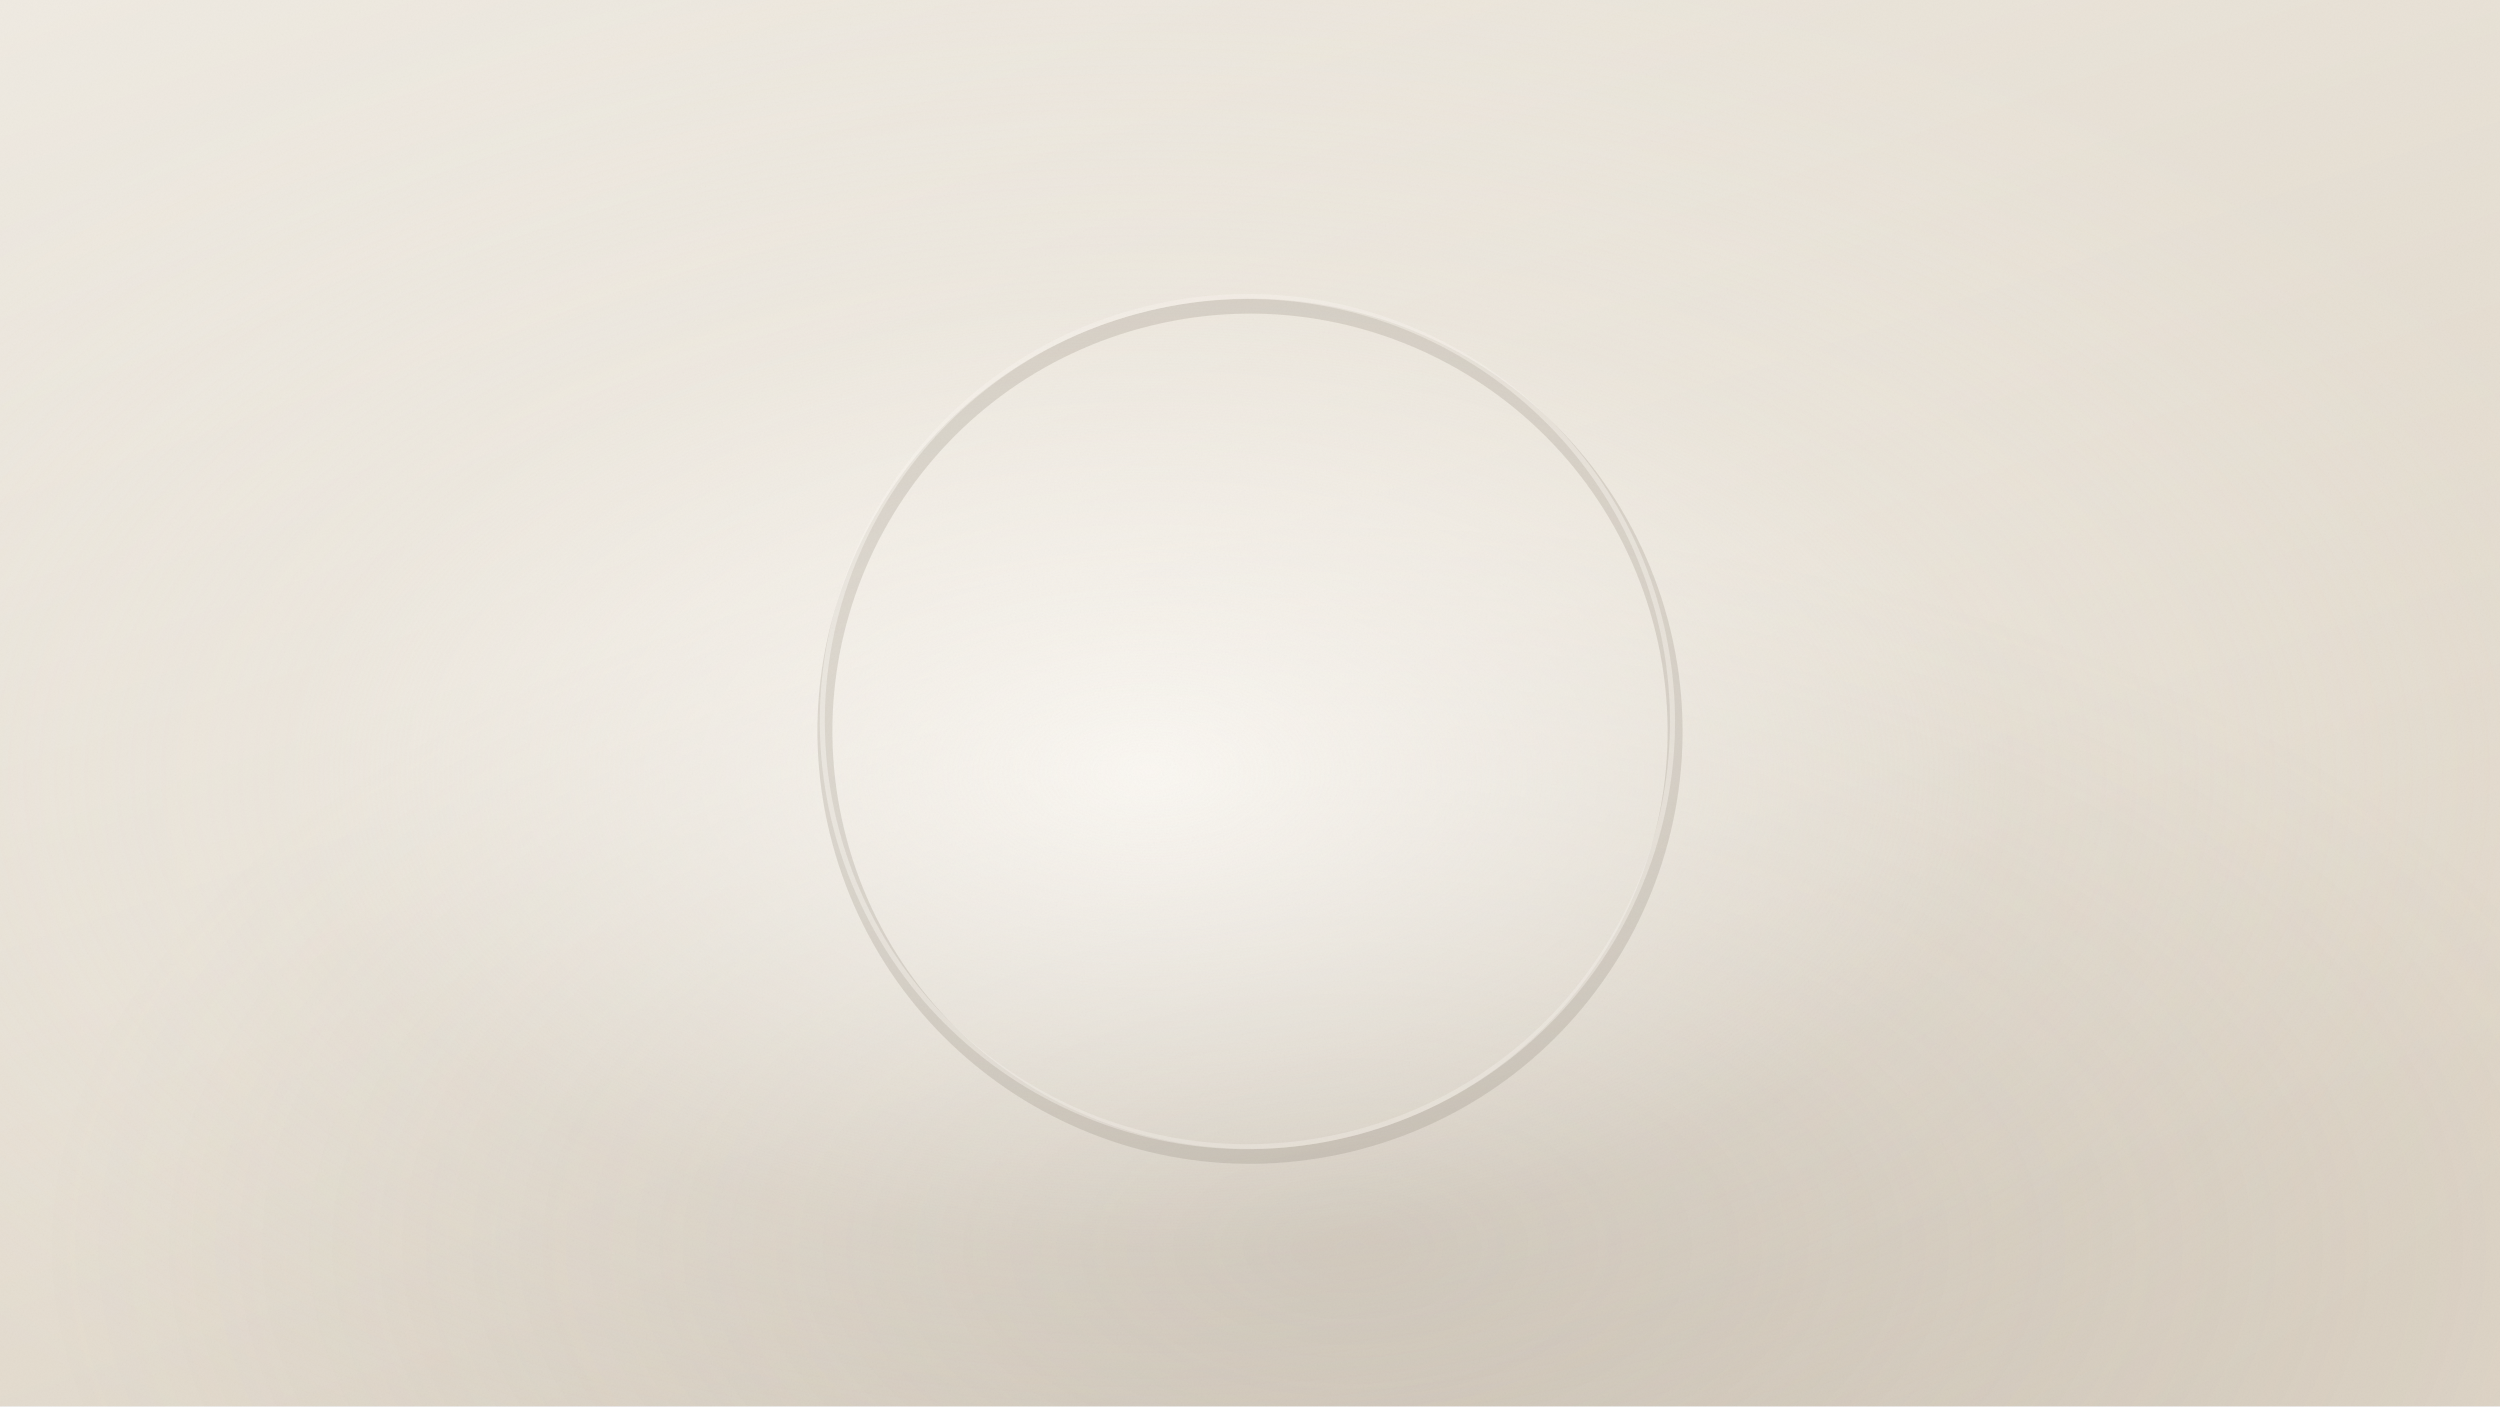
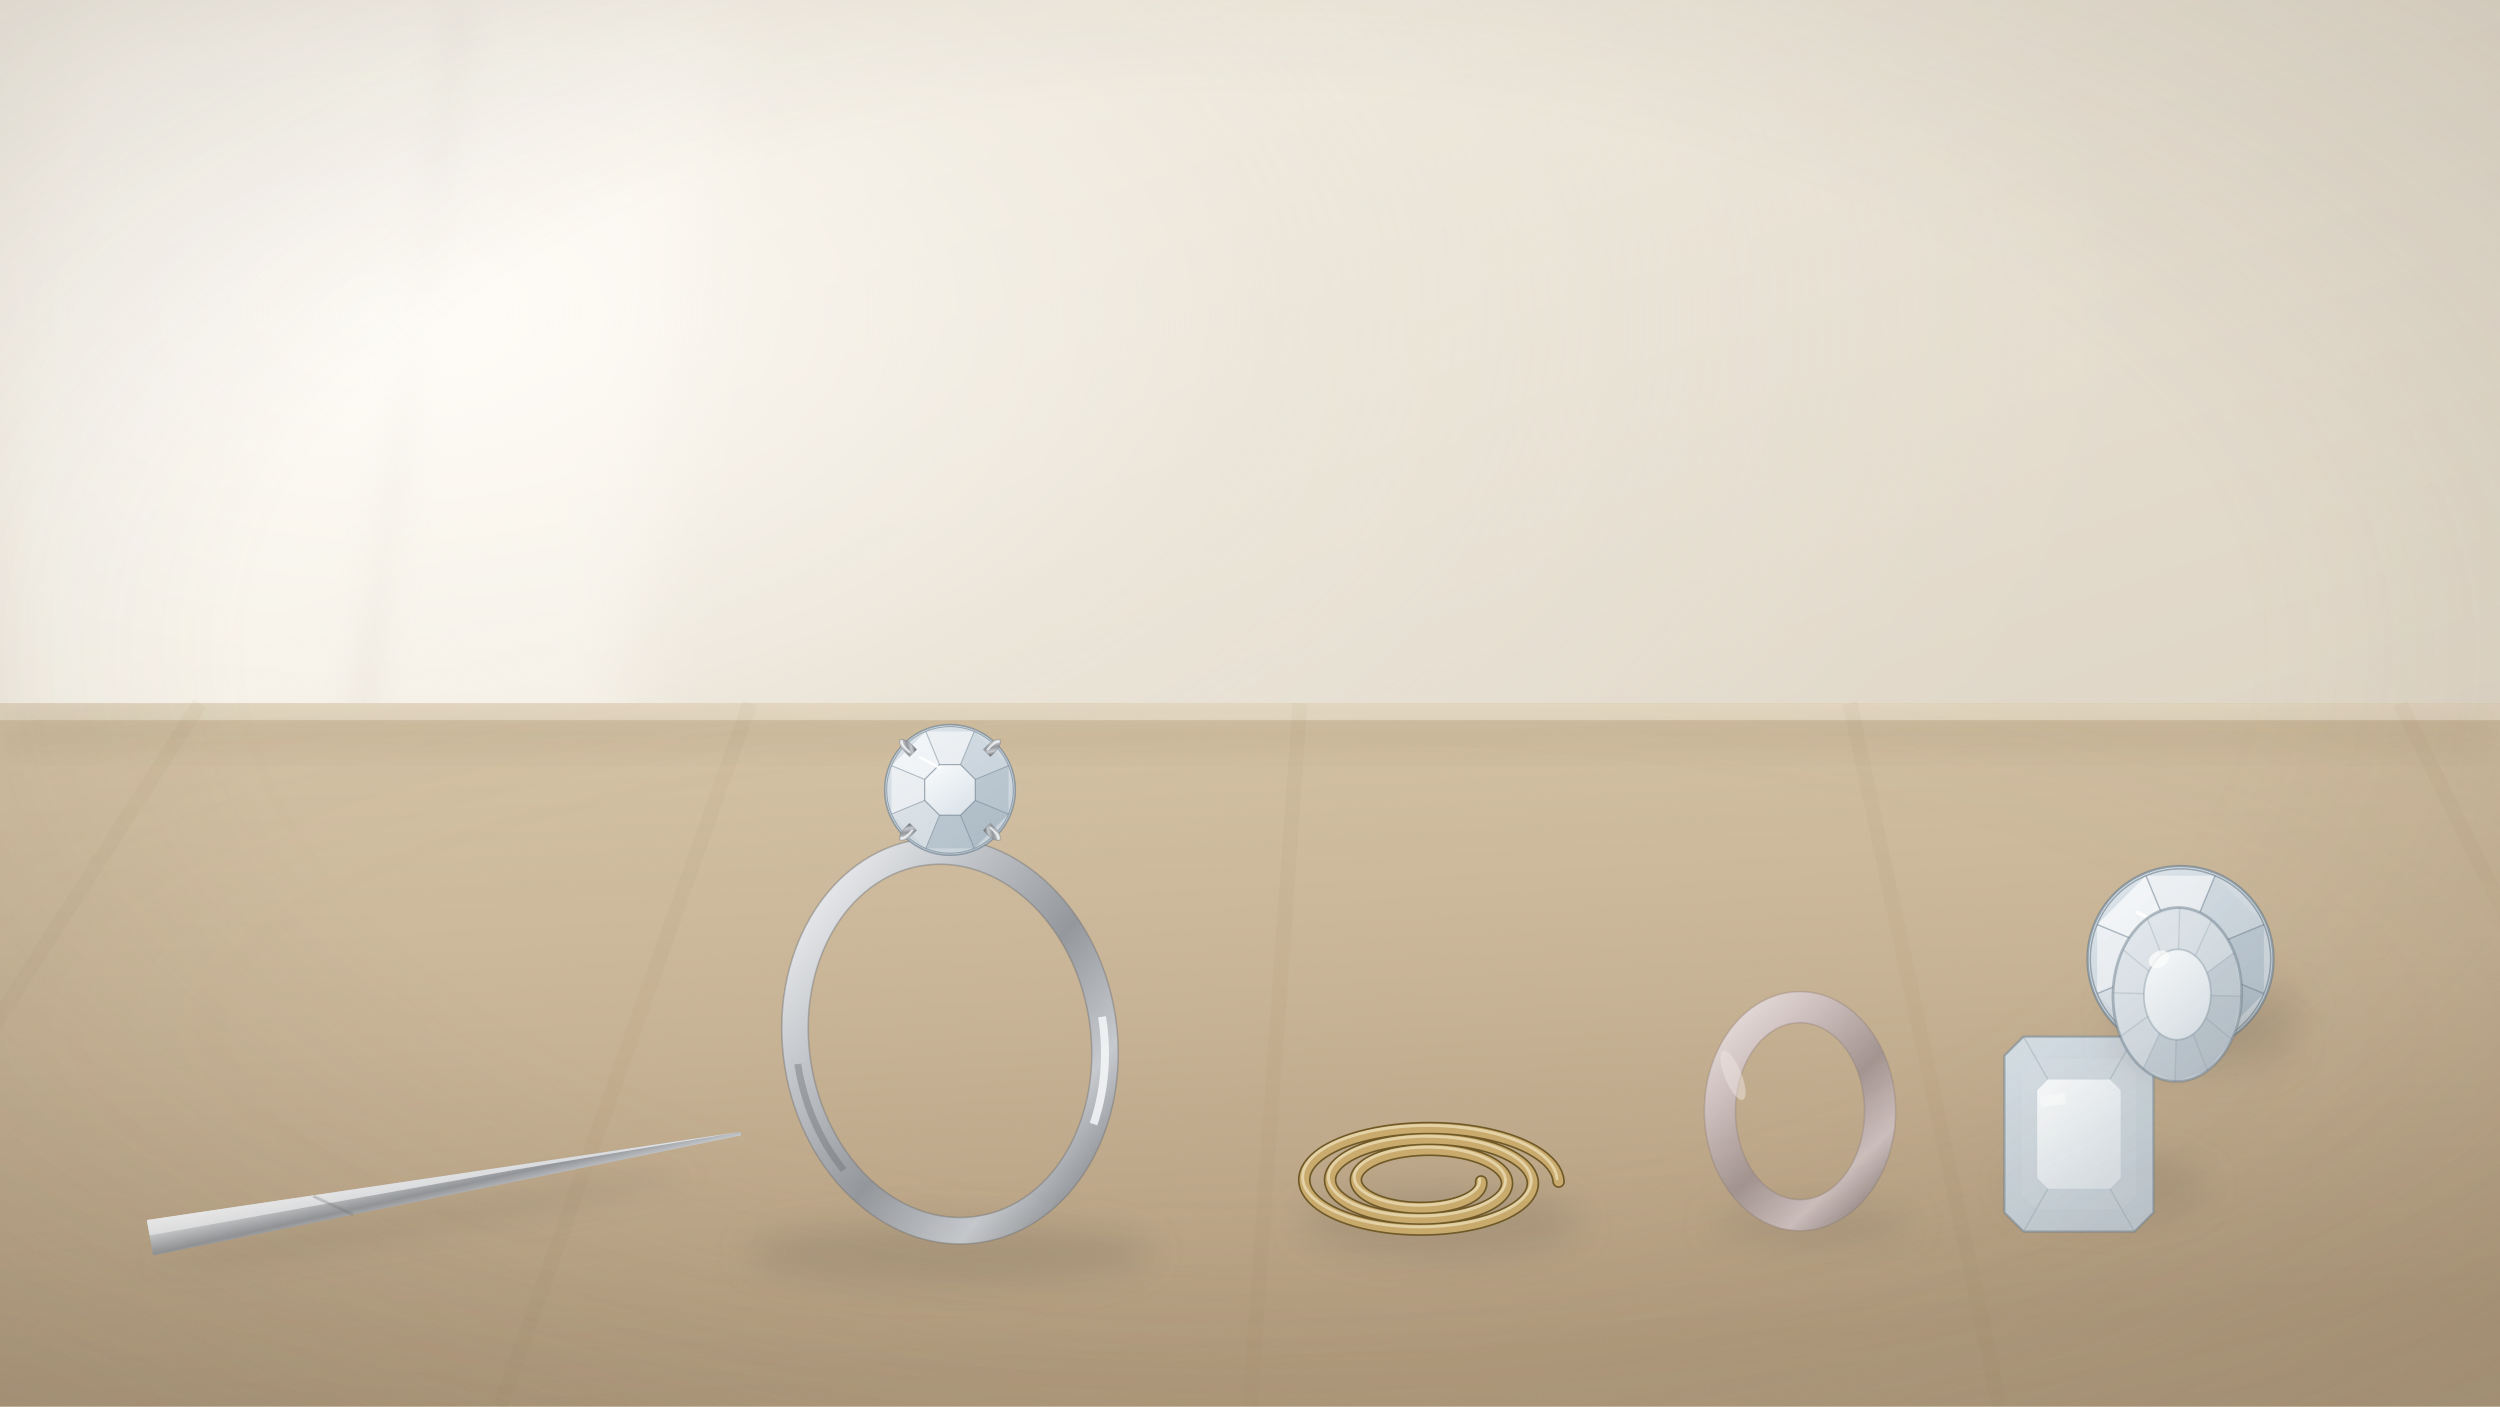
- <svg xmlns="http://www.w3.org/2000/svg" width="1600" height="900" viewBox="0 0 1600 900" role="img">
+ <svg xmlns="http://www.w3.org/2000/svg" width="1900" height="1069" viewBox="0 0 1900 1069" role="img">
  <defs>
-     <linearGradient id="g" x1="0" y1="0" x2="0.6" y2="1">
-       <stop offset="0" stop-color="#EFEAE1" />
-       <stop offset="1" stop-color="#DED5C7" />
-     </linearGradient>
-     <radialGradient id="l" cx="46%" cy="55%" r="62%">
-       <stop offset="0" stop-color="#FFFDF9" stop-opacity="0.85" />
-       <stop offset="0.55" stop-color="#FFFDF9" stop-opacity="0.18" />
-       <stop offset="1" stop-color="#FFFDF9" stop-opacity="0" />
+     <linearGradient id="ground" x1="0.1" y1="0" x2="0.7" y2="1">
+       <stop offset="0" stop-color="#EFE9DD" />
+       <stop offset="1" stop-color="#D9CFBE" />
+     </linearGradient>
+     <radialGradient id="window" cx="16%" cy="22%" r="70%">
+       <stop offset="0" stop-color="#FFFDF8" stop-opacity="0.9" />
+       <stop offset="0.5" stop-color="#FFFDF8" stop-opacity="0.22" />
+       <stop offset="1" stop-color="#FFFDF8" stop-opacity="0" />
    </radialGradient>
-     <radialGradient id="s" cx="54%" cy="89%" r="52%">
-       <stop offset="0" stop-color="#6E6355" stop-opacity="0.22" />
-       <stop offset="1" stop-color="#6E6355" stop-opacity="0" />
+     <radialGradient id="vignette" cx="50%" cy="46%" r="72%">
+       <stop offset="0.55" stop-color="#6E6353" stop-opacity="0" />
+       <stop offset="1" stop-color="#6E6353" stop-opacity="0.2" />
    </radialGradient>
-     <filter id="n">
-       <feTurbulence type="fractalNoise" baseFrequency="0.85" numOctaves="2" stitchTiles="stitch" />
+     <linearGradient id="m-gold" x1="0.12" y1="0" x2="0.88" y2="1">
+       <stop offset="0" stop-color="#F0E3C0" />
+       <stop offset="0.26" stop-color="#C9AA6C" />
+       <stop offset="0.55" stop-color="#96793E" />
+       <stop offset="0.78" stop-color="#C9AA6C" />
+       <stop offset="1" stop-color="#6E5827" />
+     </linearGradient>
+     <linearGradient id="m-rose" x1="0.12" y1="0" x2="0.88" y2="1">
+       <stop offset="0" stop-color="#F0D5C6" />
+       <stop offset="0.26" stop-color="#C99C89" />
+       <stop offset="0.55" stop-color="#966B58" />
+       <stop offset="0.78" stop-color="#C99C89" />
+       <stop offset="1" stop-color="#6E4C3C" />
+     </linearGradient>
+     <linearGradient id="m-platinum" x1="0.12" y1="0" x2="0.88" y2="1">
+       <stop offset="0" stop-color="#F6F7F9" />
+       <stop offset="0.26" stop-color="#C6C9CD" />
+       <stop offset="0.55" stop-color="#93969B" />
+       <stop offset="0.78" stop-color="#C6C9CD" />
+       <stop offset="1" stop-color="#6F7276" />
+     </linearGradient>
+     <linearGradient id="m-white" x1="0.12" y1="0" x2="0.88" y2="1">
+       <stop offset="0" stop-color="#F7F8FA" />
+       <stop offset="0.26" stop-color="#CBCDD1" />
+       <stop offset="0.55" stop-color="#989BA0" />
+       <stop offset="0.78" stop-color="#CBCDD1" />
+       <stop offset="1" stop-color="#74777C" />
+     </linearGradient>
+     <linearGradient id="m-graphite" x1="0.12" y1="0" x2="0.88" y2="1">
+       <stop offset="0" stop-color="#C6C4BF" />
+       <stop offset="0.26" stop-color="#8E8B85" />
+       <stop offset="0.55" stop-color="#63615C" />
+       <stop offset="0.78" stop-color="#8E8B85" />
+       <stop offset="1" stop-color="#454340" />
+     </linearGradient>
+     <linearGradient id="m-wax" x1="0.12" y1="0" x2="0.88" y2="1">
+       <stop offset="0" stop-color="#EDE4E2" />
+       <stop offset="0.26" stop-color="#CDBFBD" />
+       <stop offset="0.55" stop-color="#A2938F" />
+       <stop offset="0.78" stop-color="#CDBFBD" />
+       <stop offset="1" stop-color="#7E716D" />
+     </linearGradient>
+     <linearGradient id="stone-cool" x1="0.15" y1="0" x2="0.8" y2="1">
+       <stop offset="0" stop-color="#DCE4EA" />
+       <stop offset="1" stop-color="#C6D0D8" />
+     </linearGradient>
+     <linearGradient id="table-cool" x1="0" y1="0" x2="0.7" y2="1">
+       <stop offset="0" stop-color="#FAFCFD" />
+       <stop offset="1" stop-color="#DCE4EA" />
+     </linearGradient>
+     <linearGradient id="stone-warm" x1="0.15" y1="0" x2="0.8" y2="1">
+       <stop offset="0" stop-color="#E4E1DA" />
+       <stop offset="1" stop-color="#CFCBC1" />
+     </linearGradient>
+     <linearGradient id="table-warm" x1="0" y1="0" x2="0.7" y2="1">
+       <stop offset="0" stop-color="#FDFCF9" />
+       <stop offset="1" stop-color="#E4E1DA" />
+     </linearGradient>
+     <filter id="soft" x="-60%" y="-60%" width="220%" height="220%">
+       <feGaussianBlur stdDeviation="12.828" />
+     </filter>
+     <filter id="softer" x="-60%" y="-60%" width="220%" height="220%">
+       <feGaussianBlur stdDeviation="33.353" />
+     </filter>
+     <filter id="grain">
+       <feTurbulence type="fractalNoise" baseFrequency="0.9" numOctaves="3" stitchTiles="stitch" />
      <feColorMatrix type="saturate" values="0" />
    </filter>
+     <linearGradient id="benchtop" x1="0" y1="0" x2="0.2" y2="1">
+       <stop offset="0" stop-color="#D6C4A6" />
+       <stop offset="0.5" stop-color="#C7B294" />
+       <stop offset="1" stop-color="#B29B7C" />
+     </linearGradient>
  </defs>
-   <rect width="1600" height="900" fill="url(#g)" />
-   <rect width="1600" height="900" fill="url(#s)" />
-   <rect width="1600" height="900" fill="url(#l)" />
-   <g transform="rotate(-15 800 468)" opacity="0.5">
-     <ellipse cx="800" cy="468" rx="272" ry="272" fill="none" stroke="#8B8175" stroke-opacity="0.45" stroke-width="9.6" />
-     <ellipse cx="800" cy="468" rx="272" ry="272" fill="none" stroke="#FFFDF9" stroke-opacity="0.5" stroke-width="3.2" transform="translate(0 -6.4)" />
-   </g>
-   <rect width="1600" height="900" filter="url(#n)" opacity="0.045" />
+   <rect width="1900" height="1069" fill="url(#ground)" />
+   <rect x="57" y="-53.45" width="494" height="855.2" fill="#FFFDF6" opacity="0.42" filter="url(#softer)" transform="skewX(-8)" />
+   <rect x="342" y="-53.45" width="19" height="855.2" fill="#8A806E" opacity="0.12" filter="url(#soft)" transform="skewX(-8)" />
+   <rect width="1900" height="1069" fill="url(#window)" />
+   <rect x="0" y="534.5" width="1900" height="534.5" fill="url(#benchtop)" />
+   <rect x="0" y="534.5" width="1900" height="12.828" fill="#F6EEDF" opacity="0.55" />
+   <rect x="0" y="547.328" width="1900" height="21.38" fill="#7A6647" opacity="0.13" filter="url(#soft)" />
+   <path d="M 152 534.5 L -190 1069" stroke="#7A6647" stroke-opacity="0.05" stroke-width="11.4" fill="none" />
+   <path d="M 570 534.5 L 380 1069" stroke="#7A6647" stroke-opacity="0.05" stroke-width="11.4" fill="none" />
+   <path d="M 988 534.5 L 950 1069" stroke="#7A6647" stroke-opacity="0.05" stroke-width="11.4" fill="none" />
+   <path d="M 1406 534.5 L 1520 1069" stroke="#7A6647" stroke-opacity="0.05" stroke-width="11.4" fill="none" />
+   <path d="M 1824 534.5 L 2090 1069" stroke="#7A6647" stroke-opacity="0.05" stroke-width="11.4" fill="none" />
+   <rect x="0" y="534.5" width="1900" height="534.5" fill="url(#vignette)" opacity="0.35" />
+   <g transform="rotate(-10 114 940.72)">
+     <ellipse cx="319.2" cy="963.52" rx="200.64" ry="10.032" fill="#6B6153" opacity="0.16" filter="url(#soft)" />
+     <path d="M 114 927.04 L 570 939.352 L 570 942.088 L 114 954.4 Z" fill="url(#m-platinum)" />
+     <path d="M 114 927.04 L 570 939.352 L 396.72 937.984 L 114 938.896 Z" fill="#F6F7F9" opacity="0.75" />
+     <path d="M 241.68 931.144 L 269.04 950.296" stroke="#6F7276" stroke-opacity="0.3" stroke-width="2.28" />
+   </g>
+   <ellipse cx="722" cy="952.265" rx="155.005" ry="23.251" fill="#6B6153" opacity="0.22" filter="url(#soft)" />
+   <g transform="rotate(-9 722 791.06)">
+     <path d="M 594.896 791.06 a 127.104 155.005 0 1 0 254.208 0 a 127.104 155.005 0 1 0 -254.208 0 Z M 615.047 791.06 a 106.953 134.854 0 1 0 213.907 0 a 106.953 134.854 0 1 0 -213.907 0 Z" fill="url(#m-platinum)" fill-rule="evenodd" />
+     <ellipse cx="722" cy="791.06" rx="117.029" ry="144.93" fill="none" stroke="#F6F7F9" stroke-opacity="0.85" stroke-width="6.045" stroke-dasharray="108.038 1128.436" stroke-dashoffset="25.421" />
+     <ellipse cx="722" cy="791.06" rx="117.029" ry="144.93" fill="none" stroke="#6F7276" stroke-opacity="0.45" stroke-width="5.239" stroke-dasharray="88.973 1128.436" stroke-dashoffset="-324.425" />
+     <path d="M 594.896 791.06 a 127.104 155.005 0 1 0 254.208 0 a 127.104 155.005 0 1 0 -254.208 0 Z M 615.047 791.06 a 106.953 134.854 0 1 0 213.907 0 a 106.953 134.854 0 1 0 -213.907 0 Z" fill="none" fill-rule="evenodd" stroke="#6F7276" stroke-opacity="0.45" stroke-width="1.209" />
+   </g>
+   <path d="M 688.271 625.143 L 702.159 645.355            L 741.841 645.355 L 755.729 625.143 Z" fill="url(#m-platinum)" />
+   <path d="M 695.215 641.015 L 748.785 641.015" stroke="#6F7276" stroke-opacity="0.3" stroke-width="3.472" />
+   <g>
+     <circle cx="722" cy="600.342" r="49.602" fill="url(#stone-cool)" />
+     <polygon points="766.451,618.754 740.412,644.793 729.972,619.589 741.247,608.314" fill="#6E8798" opacity="0.300" />
+     <line x1="766.451" y1="618.754" x2="741.247" y2="608.314" stroke="#5E7284" stroke-opacity="0.45" stroke-width="0.794" />
+     <polygon points="740.412,644.793 703.588,644.793 714.028,619.589 729.972,619.589" fill="#6E8798" opacity="0.230" />
+     <line x1="740.412" y1="644.793" x2="729.972" y2="619.589" stroke="#5E7284" stroke-opacity="0.45" stroke-width="0.794" />
+     <polygon points="703.588,644.793 677.549,618.754 702.753,608.314 714.028,619.589" fill="#FFFFFF" opacity="0.160" />
+     <line x1="703.588" y1="644.793" x2="714.028" y2="619.589" stroke="#5E7284" stroke-opacity="0.45" stroke-width="0.794" />
+     <polygon points="677.549,618.754 677.549,581.93 702.753,592.37 702.753,608.314" fill="#FFFFFF" opacity="0.514" />
+     <line x1="677.549" y1="618.754" x2="702.753" y2="608.314" stroke="#5E7284" stroke-opacity="0.45" stroke-width="0.794" />
+     <polygon points="677.549,581.93 703.588,555.891 714.028,581.095 702.753,592.37" fill="#FFFFFF" opacity="0.660" />
+     <line x1="677.549" y1="581.93" x2="702.753" y2="592.37" stroke="#5E7284" stroke-opacity="0.45" stroke-width="0.794" />
+     <polygon points="703.588,555.891 740.412,555.891 729.972,581.095 714.028,581.095" fill="#FFFFFF" opacity="0.514" />
+     <line x1="703.588" y1="555.891" x2="714.028" y2="581.095" stroke="#5E7284" stroke-opacity="0.45" stroke-width="0.794" />
+     <polygon points="740.412,555.891 766.451,581.93 741.247,592.37 729.972,581.095" fill="#6E8798" opacity="0.060" />
+     <line x1="740.412" y1="555.891" x2="729.972" y2="581.095" stroke="#5E7284" stroke-opacity="0.45" stroke-width="0.794" />
+     <polygon points="766.451,581.93 766.451,618.754 741.247,608.314 741.247,592.37" fill="#6E8798" opacity="0.230" />
+     <line x1="766.451" y1="581.93" x2="741.247" y2="592.37" stroke="#5E7284" stroke-opacity="0.45" stroke-width="0.794" />
+     <polygon points="741.247,608.314 729.972,619.589 714.028,619.589 702.753,608.314 702.753,592.37 714.028,581.095 729.972,581.095 741.247,592.37" fill="url(#table-cool)" />
+     <polygon points="741.247,608.314 729.972,619.589 714.028,619.589 702.753,608.314 702.753,592.37 714.028,581.095 729.972,581.095 741.247,592.37" fill="none" stroke="#5E7284" stroke-opacity="0.55" stroke-width="0.952" />
+     <circle cx="722" cy="600.342" r="48.114" fill="none" stroke="#526676" stroke-opacity="0.5" stroke-width="0.794" />
+     <circle cx="722" cy="600.342" r="49.602" fill="none" stroke="#63788A" stroke-opacity="0.6" stroke-width="1.27" />
+     <path d="M 699.183 575.541 l 14.88 7.936" stroke="#FFFFFF" stroke-opacity="0.95" stroke-width="1.905" stroke-linecap="round" />
+   </g>
+   <g transform="rotate(135 754.9692 633.3111)">
+     <path d="M 751.249 640.255 Q 750.505 628.351, 754.969 625.871                Q 759.433 628.351, 758.689 640.255 Z" fill="url(#m-platinum)" stroke="#6F7276" stroke-opacity="0.4" stroke-width="0.694" />
+     <path d="M 753.481 637.775 Q 752.985 629.839, 755.217 627.855" fill="none" stroke="#F6F7F9" stroke-opacity="0.8" stroke-width="1.587" stroke-linecap="round" />
+   </g>
+   <g transform="rotate(225 689.0308 633.3111)">
+     <path d="M 685.311 640.255 Q 684.567 628.351, 689.031 625.871                Q 693.495 628.351, 692.751 640.255 Z" fill="url(#m-platinum)" stroke="#6F7276" stroke-opacity="0.4" stroke-width="0.694" />
+     <path d="M 687.543 637.775 Q 687.047 629.839, 689.279 627.855" fill="none" stroke="#F6F7F9" stroke-opacity="0.8" stroke-width="1.587" stroke-linecap="round" />
+   </g>
+   <g transform="rotate(315 689.0308 567.3726)">
+     <path d="M 685.311 574.317 Q 684.567 562.412, 689.031 559.932                Q 693.495 562.412, 692.751 574.317 Z" fill="url(#m-platinum)" stroke="#6F7276" stroke-opacity="0.4" stroke-width="0.694" />
+     <path d="M 687.543 571.837 Q 687.047 563.901, 689.279 561.916" fill="none" stroke="#F6F7F9" stroke-opacity="0.8" stroke-width="1.587" stroke-linecap="round" />
+   </g>
+   <g transform="rotate(405 754.9692 567.3726)">
+     <path d="M 751.249 574.317 Q 750.505 562.412, 754.969 559.932                Q 759.433 562.412, 758.689 574.317 Z" fill="url(#m-platinum)" stroke="#6F7276" stroke-opacity="0.4" stroke-width="0.694" />
+     <path d="M 753.481 571.837 Q 752.985 563.901, 755.217 561.916" fill="none" stroke="#F6F7F9" stroke-opacity="0.8" stroke-width="1.587" stroke-linecap="round" />
+   </g>
+   <ellipse cx="1095.187" cy="928.426" rx="106.633" ry="28.435" fill="#6B6153" opacity="0.2" filter="url(#soft)" />
+   <polyline points="1125.653,897.96 1125.767,899.27 1125.652,900.586 1125.307,901.902 1124.73,903.211 1123.923,904.506 1122.887,905.779 1121.627,907.023 1120.145,908.231 1118.449,909.396 1116.545,910.512 1114.441,911.572 1112.148,912.569 1109.674,913.498 1107.033,914.353 1104.236,915.129 1101.297,915.819 1098.231,916.421 1095.053,916.93 1091.78,917.341 1088.427,917.653 1085.013,917.862 1081.555,917.966 1078.072,917.964 1074.582,917.855 1071.104,917.638 1067.657,917.313 1064.259,916.881 1060.931,916.344 1057.689,915.704 1054.554,914.962 1051.542,914.122 1048.67,913.188 1045.957,912.163 1043.417,911.054 1041.067,909.864 1038.92,908.599 1036.99,907.266 1035.289,905.871 1033.828,904.422 1032.618,902.925 1031.668,901.388 1030.983,899.819 1030.572,898.227 1030.437,896.619 1030.583,895.005 1031.011,893.392 1031.721,891.791 1032.711,890.208 1033.979,888.653 1035.52,887.135 1037.328,885.662 1039.396,884.243 1041.715,882.885 1044.274,881.596 1047.061,880.384 1050.064,879.256 1053.268,878.219 1056.657,877.279 1060.215,876.442 1063.923,875.714 1067.764,875.098 1071.717,874.599 1075.762,874.222 1079.879,873.968 1084.045,873.841 1088.239,873.842 1092.437,873.971 1096.619,874.23 1100.76,874.618 1104.839,875.133 1108.833,875.775 1112.72,876.54 1116.478,877.426 1120.087,878.428 1123.524,879.542 1126.772,880.763 1129.81,882.085 1132.621,883.503 1135.189,885.008 1137.497,886.593 1139.531,888.252 1141.278,889.974 1142.727,891.752 1143.868,893.577 1144.692,895.438 1145.193,897.326 1145.365,899.232 1145.206,901.145 1144.713,903.054 1143.887,904.951 1142.73,906.824 1141.245,908.663 1139.44,910.458 1137.319,912.199 1134.894,913.876 1132.175,915.481 1129.173,917.003 1125.904,918.435 1122.384,919.767 1118.628,920.992 1114.656,922.103 1110.487,923.092 1106.143,923.955 1101.645,924.684 1097.017,925.276 1092.282,925.727 1087.466,926.032 1082.592,926.19 1077.688,926.198 1072.779,926.055 1067.892,925.762 1063.052,925.318 1058.286,924.725 1053.62,923.986 1049.08,923.103 1044.69,922.08 1040.476,920.922 1036.461,919.633 1032.668,918.221 1029.118,916.691 1025.833,915.051 1022.831,913.309 1020.13,911.475 1017.748,909.556 1015.697,907.563 1013.993,905.507 1012.645,903.396 1011.664,901.244 1011.057,899.06 1010.83,896.857 1010.986,894.645 1011.527,892.437 1012.452,890.245 1013.759,888.08 1015.444,885.954 1017.499,883.88 1019.915,881.867 1022.683,879.927 1025.79,878.072 1029.22,876.312 1032.958,874.656 1036.986,873.114 1041.283,871.695 1045.828,870.407 1050.6,869.258 1055.572,868.256 1060.721,867.405 1066.019,866.713 1071.44,866.183 1076.954,865.818 1082.533,865.623 1088.148,865.599 1093.768,865.748 1099.365,866.068 1104.907,866.561 1110.364,867.224 1115.708,868.054 1120.909,869.048 1125.938,870.202 1130.767,871.511 1135.37,872.968 1139.721,874.567 1143.794,876.299 1147.567,878.157 1151.017,880.131 1154.125,882.21 1156.872,884.386 1159.241,886.646 1161.217,888.979 1162.788,891.373 1163.943,893.816 1164.673,896.294 1164.973,898.795 1164.837,901.306 1164.266,903.812 1163.258,906.302 1161.818,908.76 1159.95,911.175 1157.662,913.533 1154.964,915.82 1151.868,918.025 1148.389,920.135 1144.543,922.139 1140.348,924.024 1135.826,925.781 1130.998,927.4 1125.888,928.87 1120.523,930.184 1114.93,931.333 1109.137,932.311 1103.174,933.111 1097.072,933.729 1090.862,934.159 1084.579,934.398 1078.254,934.446 1071.921,934.299 1065.613,933.958 1059.366,933.424 1053.212,932.698 1047.184,931.783 1041.316,930.684 1035.639,929.405 1030.185,927.952 1024.984,926.333 1020.065,924.553 1015.456,922.624 1011.183,920.553 1007.27,918.351 1003.74,916.03 1000.615,913.601 997.911,911.077 995.647,908.469 993.836,905.793 992.491,903.062 991.62,900.291 991.231,897.492 991.328,894.683 991.914,891.877 992.986,889.09 994.543,886.335 996.579,883.63 999.083,880.987 1002.047,878.421 1005.455,875.947 1009.293,873.578 1013.541,871.327 1018.18,869.207 1023.185,867.23 1028.533,865.406 1034.196,863.747 1040.146,862.262 1046.353,860.96 1052.784,859.848 1059.406,858.933 1066.185,858.222 1073.086,857.719 1080.073,857.427 1087.107,857.349 1094.154,857.487 1101.173,857.841 1108.13,858.41 1114.985,859.192 1121.702,860.184 1128.244,861.381 1134.577,862.778 1140.664,864.369 1146.473,866.146 1151.971,868.1 1157.128,870.222 1161.915,872.501 1166.303,874.926 1170.269,877.484 1173.789,880.163 1176.842,882.949 1179.411,885.827 1181.478,888.783 1183.031,891.801 1184.059,894.865 1184.555,897.96" fill="none" stroke="#6E5827" stroke-width="9.648" stroke-linecap="round" />
+   <polyline points="1125.653,897.96 1125.767,899.27 1125.652,900.586 1125.307,901.902 1124.73,903.211 1123.923,904.506 1122.887,905.779 1121.627,907.023 1120.145,908.231 1118.449,909.396 1116.545,910.512 1114.441,911.572 1112.148,912.569 1109.674,913.498 1107.033,914.353 1104.236,915.129 1101.297,915.819 1098.231,916.421 1095.053,916.93 1091.78,917.341 1088.427,917.653 1085.013,917.862 1081.555,917.966 1078.072,917.964 1074.582,917.855 1071.104,917.638 1067.657,917.313 1064.259,916.881 1060.931,916.344 1057.689,915.704 1054.554,914.962 1051.542,914.122 1048.67,913.188 1045.957,912.163 1043.417,911.054 1041.067,909.864 1038.92,908.599 1036.99,907.266 1035.289,905.871 1033.828,904.422 1032.618,902.925 1031.668,901.388 1030.983,899.819 1030.572,898.227 1030.437,896.619 1030.583,895.005 1031.011,893.392 1031.721,891.791 1032.711,890.208 1033.979,888.653 1035.52,887.135 1037.328,885.662 1039.396,884.243 1041.715,882.885 1044.274,881.596 1047.061,880.384 1050.064,879.256 1053.268,878.219 1056.657,877.279 1060.215,876.442 1063.923,875.714 1067.764,875.098 1071.717,874.599 1075.762,874.222 1079.879,873.968 1084.045,873.841 1088.239,873.842 1092.437,873.971 1096.619,874.23 1100.76,874.618 1104.839,875.133 1108.833,875.775 1112.72,876.54 1116.478,877.426 1120.087,878.428 1123.524,879.542 1126.772,880.763 1129.81,882.085 1132.621,883.503 1135.189,885.008 1137.497,886.593 1139.531,888.252 1141.278,889.974 1142.727,891.752 1143.868,893.577 1144.692,895.438 1145.193,897.326 1145.365,899.232 1145.206,901.145 1144.713,903.054 1143.887,904.951 1142.73,906.824 1141.245,908.663 1139.44,910.458 1137.319,912.199 1134.894,913.876 1132.175,915.481 1129.173,917.003 1125.904,918.435 1122.384,919.767 1118.628,920.992 1114.656,922.103 1110.487,923.092 1106.143,923.955 1101.645,924.684 1097.017,925.276 1092.282,925.727 1087.466,926.032 1082.592,926.19 1077.688,926.198 1072.779,926.055 1067.892,925.762 1063.052,925.318 1058.286,924.725 1053.62,923.986 1049.08,923.103 1044.69,922.08 1040.476,920.922 1036.461,919.633 1032.668,918.221 1029.118,916.691 1025.833,915.051 1022.831,913.309 1020.13,911.475 1017.748,909.556 1015.697,907.563 1013.993,905.507 1012.645,903.396 1011.664,901.244 1011.057,899.06 1010.83,896.857 1010.986,894.645 1011.527,892.437 1012.452,890.245 1013.759,888.08 1015.444,885.954 1017.499,883.88 1019.915,881.867 1022.683,879.927 1025.79,878.072 1029.22,876.312 1032.958,874.656 1036.986,873.114 1041.283,871.695 1045.828,870.407 1050.6,869.258 1055.572,868.256 1060.721,867.405 1066.019,866.713 1071.44,866.183 1076.954,865.818 1082.533,865.623 1088.148,865.599 1093.768,865.748 1099.365,866.068 1104.907,866.561 1110.364,867.224 1115.708,868.054 1120.909,869.048 1125.938,870.202 1130.767,871.511 1135.37,872.968 1139.721,874.567 1143.794,876.299 1147.567,878.157 1151.017,880.131 1154.125,882.21 1156.872,884.386 1159.241,886.646 1161.217,888.979 1162.788,891.373 1163.943,893.816 1164.673,896.294 1164.973,898.795 1164.837,901.306 1164.266,903.812 1163.258,906.302 1161.818,908.76 1159.95,911.175 1157.662,913.533 1154.964,915.82 1151.868,918.025 1148.389,920.135 1144.543,922.139 1140.348,924.024 1135.826,925.781 1130.998,927.4 1125.888,928.87 1120.523,930.184 1114.93,931.333 1109.137,932.311 1103.174,933.111 1097.072,933.729 1090.862,934.159 1084.579,934.398 1078.254,934.446 1071.921,934.299 1065.613,933.958 1059.366,933.424 1053.212,932.698 1047.184,931.783 1041.316,930.684 1035.639,929.405 1030.185,927.952 1024.984,926.333 1020.065,924.553 1015.456,922.624 1011.183,920.553 1007.27,918.351 1003.74,916.03 1000.615,913.601 997.911,911.077 995.647,908.469 993.836,905.793 992.491,903.062 991.62,900.291 991.231,897.492 991.328,894.683 991.914,891.877 992.986,889.09 994.543,886.335 996.579,883.63 999.083,880.987 1002.047,878.421 1005.455,875.947 1009.293,873.578 1013.541,871.327 1018.18,869.207 1023.185,867.23 1028.533,865.406 1034.196,863.747 1040.146,862.262 1046.353,860.96 1052.784,859.848 1059.406,858.933 1066.185,858.222 1073.086,857.719 1080.073,857.427 1087.107,857.349 1094.154,857.487 1101.173,857.841 1108.13,858.41 1114.985,859.192 1121.702,860.184 1128.244,861.381 1134.577,862.778 1140.664,864.369 1146.473,866.146 1151.971,868.1 1157.128,870.222 1161.915,872.501 1166.303,874.926 1170.269,877.484 1173.789,880.163 1176.842,882.949 1179.411,885.827 1181.478,888.783 1183.031,891.801 1184.059,894.865 1184.555,897.96" fill="none" stroke="#C9AA6C" stroke-width="7.109" stroke-linecap="round" />
+   <polyline points="1124.434,895.929 1124.548,897.238 1124.433,898.555 1124.088,899.871 1123.511,901.18 1122.704,902.475 1121.669,903.748 1120.408,904.992 1118.927,906.2 1117.23,907.365 1115.326,908.481 1113.223,909.541 1110.929,910.538 1108.456,911.467 1105.814,912.322 1103.017,913.097 1100.078,913.788 1097.012,914.39 1093.835,914.899 1090.561,915.31 1087.208,915.622 1083.794,915.831 1080.336,915.935 1076.853,915.933 1073.363,915.824 1069.885,915.607 1066.438,915.282 1063.041,914.85 1059.712,914.313 1056.471,913.672 1053.335,912.931 1050.323,912.091 1047.452,911.157 1044.738,910.132 1042.199,909.023 1039.848,907.832 1037.701,906.568 1035.771,905.235 1034.07,903.84 1032.61,902.391 1031.4,900.894 1030.449,899.357 1029.765,897.788 1029.353,896.196 1029.219,894.588 1029.364,892.974 1029.792,891.361 1030.502,889.759 1031.492,888.177 1032.76,886.622 1034.301,885.104 1036.11,883.631 1038.178,882.212 1040.496,880.854 1043.055,879.565 1045.843,878.353 1048.845,877.225 1052.049,876.188 1055.438,875.248 1058.996,874.411 1062.705,873.682 1066.545,873.067 1070.498,872.568 1074.544,872.191 1078.66,871.937 1082.826,871.81 1087.02,871.811 1091.219,871.94 1095.4,872.199 1099.542,872.587 1103.62,873.102 1107.615,873.744 1111.501,874.509 1115.26,875.395 1118.868,876.397 1122.306,877.511 1125.553,878.732 1128.591,880.054 1131.403,881.472 1133.97,882.977 1136.278,884.562 1138.312,886.221 1140.06,887.943 1141.509,889.721 1142.649,891.545 1143.474,893.407 1143.974,895.295 1144.147,897.201 1143.987,899.114 1143.494,901.023 1142.668,902.92 1141.511,904.793 1140.027,906.631 1138.221,908.427 1136.101,910.168 1133.675,911.845 1130.956,913.45 1127.955,914.972 1124.686,916.403 1121.165,917.736 1117.409,918.961 1113.437,920.072 1109.268,921.061 1104.924,921.924 1100.426,922.653 1095.798,923.245 1091.064,923.696 1086.247,924.001 1081.374,924.158 1076.47,924.167 1071.56,924.024 1066.673,923.731 1061.833,923.287 1057.067,922.694 1052.401,921.955 1047.861,921.072 1043.472,920.049 1039.258,918.89 1035.243,917.602 1031.449,916.189 1027.9,914.66 1024.614,913.02 1021.612,911.278 1018.912,909.444 1016.529,907.525 1014.479,905.532 1012.774,903.475 1011.427,901.365 1010.446,899.213 1009.839,897.029 1009.611,894.825 1009.767,892.614 1010.308,890.406 1011.234,888.214 1012.541,886.049 1014.225,883.923 1016.28,881.848 1018.697,879.836 1021.465,877.896 1024.571,876.041 1028.001,874.28 1031.739,872.624 1035.767,871.082 1040.064,869.663 1044.61,868.376 1049.381,867.227 1054.354,866.225 1059.502,865.374 1064.8,864.682 1070.221,864.151 1075.735,863.787 1081.314,863.592 1086.929,863.568 1092.55,863.717 1098.146,864.037 1103.688,864.53 1109.146,865.192 1114.49,866.023 1119.69,867.017 1124.719,868.171 1129.549,869.48 1134.152,870.937 1138.502,872.536 1142.575,874.268 1146.348,876.126 1149.799,878.1 1152.906,880.179 1155.653,882.355 1158.022,884.615 1159.998,886.948 1161.569,889.342 1162.724,891.785 1163.455,894.263 1163.754,896.764 1163.619,899.275 1163.047,901.781 1162.039,904.271 1160.599,906.729 1158.731,909.144 1156.443,911.501 1153.745,913.789 1150.649,915.994 1147.17,918.104 1143.324,920.108 1139.13,921.993 1134.607,923.75 1129.779,925.369 1124.67,926.839 1119.305,928.153 1113.711,929.302 1107.918,930.28 1101.955,931.08 1095.853,931.697 1089.644,932.128 1083.36,932.367 1077.035,932.415 1070.702,932.268 1064.395,931.927 1058.147,931.392 1051.993,930.667 1045.965,929.752 1040.097,928.653 1034.42,927.374 1028.966,925.921 1023.765,924.301 1018.847,922.522 1014.237,920.593 1009.964,918.522 1006.051,916.32 1002.522,913.999 999.396,911.57 996.693,909.045 994.428,906.438 992.618,903.762 991.272,901.031 990.401,898.259 990.012,895.461 990.109,892.652 990.695,889.846 991.768,887.058 993.325,884.304 995.36,881.599 997.865,878.956 1000.828,876.39 1004.237,873.916 1008.074,871.547 1012.323,869.296 1016.961,867.176 1021.967,865.199 1027.314,863.375 1032.978,861.716 1038.928,860.231 1045.134,858.929 1051.565,857.817 1058.187,856.902 1064.967,856.191 1071.868,855.688 1078.854,855.396 1085.889,855.318 1092.935,855.456 1099.955,855.81 1106.911,856.379 1113.766,857.161 1120.483,858.153 1127.026,859.35 1133.358,860.747 1139.445,862.338 1145.254,864.115 1150.753,866.069 1155.91,868.191 1160.696,870.47 1165.085,872.895 1169.05,875.453 1172.57,878.132 1175.624,880.918 1178.192,883.796 1180.259,886.752 1181.812,889.77 1182.841,892.834 1183.336,895.929" fill="none" stroke="#F0E3C0" stroke-opacity="0.7" stroke-width="2.234" stroke-linecap="round" />
+   <g>
+     <ellipse cx="1377.086" cy="930.832" rx="77.235" ry="14.538" fill="#6B6153" opacity="0.18" filter="url(#soft)" />
+     <path d="M 1295.308 844.51 a 72.692 90.865 0 1 0 145.384 0 a 72.692 90.865 0 1 0 -145.384 0 Z M 1318.933 844.51 a 49.067 67.24 0 1 0 98.134 0 a 49.067 67.24 0 1 0 -98.134 0 Z" fill="url(#m-wax)" fill-rule="evenodd" />
+     <path d="M 1295.308 844.51 a 72.692 90.865 0 1 0 145.384 0 a 72.692 90.865 0 1 0 -145.384 0 Z M 1318.933 844.51 a 49.067 67.24 0 1 0 98.134 0 a 49.067 67.24 0 1 0 -98.134 0 Z" fill="none" stroke="#7E716D" stroke-opacity="0.28" stroke-width="1.272" fill-rule="evenodd" />
+     <ellipse cx="1317.116" cy="817.25" rx="6.361" ry="19.99" fill="#EDE4E2" opacity="0.5" transform="rotate(-22 1317.116 817.2505)" />
+   </g>
+   <ellipse cx="1678.393" cy="767.762" rx="74.207" ry="24.029" fill="#6B6153" opacity="0.18" filter="url(#soft)" />
+   <g>
+     <circle cx="1657.191" cy="728.891" r="70.674" fill="url(#stone-cool)" />
+     <polygon points="1720.526,755.125 1683.425,792.226 1668.55,756.315 1684.615,740.25" fill="#6E8798" opacity="0.300" />
+     <line x1="1720.526" y1="755.125" x2="1684.615" y2="740.25" stroke="#5E7284" stroke-opacity="0.45" stroke-width="1.131" />
+     <polygon points="1683.425,792.226 1630.957,792.226 1645.832,756.315 1668.55,756.315" fill="#6E8798" opacity="0.230" />
+     <line x1="1683.425" y1="792.226" x2="1668.55" y2="756.315" stroke="#5E7284" stroke-opacity="0.45" stroke-width="1.131" />
+     <polygon points="1630.957,792.226 1593.856,755.125 1629.768,740.25 1645.832,756.315" fill="#FFFFFF" opacity="0.160" />
+     <line x1="1630.957" y1="792.226" x2="1645.832" y2="756.315" stroke="#5E7284" stroke-opacity="0.45" stroke-width="1.131" />
+     <polygon points="1593.856,755.125 1593.856,702.657 1629.768,717.532 1629.768,740.25" fill="#FFFFFF" opacity="0.514" />
+     <line x1="1593.856" y1="755.125" x2="1629.768" y2="740.25" stroke="#5E7284" stroke-opacity="0.45" stroke-width="1.131" />
+     <polygon points="1593.856,702.657 1630.957,665.556 1645.832,701.468 1629.768,717.532" fill="#FFFFFF" opacity="0.660" />
+     <line x1="1593.856" y1="702.657" x2="1629.768" y2="717.532" stroke="#5E7284" stroke-opacity="0.45" stroke-width="1.131" />
+     <polygon points="1630.957,665.556 1683.425,665.556 1668.55,701.468 1645.832,701.468" fill="#FFFFFF" opacity="0.514" />
+     <line x1="1630.957" y1="665.556" x2="1645.832" y2="701.468" stroke="#5E7284" stroke-opacity="0.45" stroke-width="1.131" />
+     <polygon points="1683.425,665.556 1720.526,702.657 1684.615,717.532 1668.55,701.468" fill="#6E8798" opacity="0.060" />
+     <line x1="1683.425" y1="665.556" x2="1668.55" y2="701.468" stroke="#5E7284" stroke-opacity="0.45" stroke-width="1.131" />
+     <polygon points="1720.526,702.657 1720.526,755.125 1684.615,740.25 1684.615,717.532" fill="#6E8798" opacity="0.230" />
+     <line x1="1720.526" y1="702.657" x2="1684.615" y2="717.532" stroke="#5E7284" stroke-opacity="0.45" stroke-width="1.131" />
+     <polygon points="1684.615,740.25 1668.55,756.315 1645.832,756.315 1629.768,740.25 1629.768,717.532 1645.832,701.468 1668.55,701.468 1684.615,717.532" fill="url(#table-cool)" />
+     <polygon points="1684.615,740.25 1668.55,756.315 1645.832,756.315 1629.768,740.25 1629.768,717.532 1645.832,701.468 1668.55,701.468 1684.615,717.532" fill="none" stroke="#5E7284" stroke-opacity="0.55" stroke-width="1.357" />
+     <circle cx="1657.191" cy="728.891" r="68.554" fill="none" stroke="#526676" stroke-opacity="0.5" stroke-width="1.131" />
+     <circle cx="1657.191" cy="728.891" r="70.674" fill="none" stroke="#63788A" stroke-opacity="0.6" stroke-width="1.809" />
+     <path d="M 1624.681 693.554 l 21.202 11.308" stroke="#FFFFFF" stroke-opacity="0.95" stroke-width="2.714" stroke-linecap="round" />
+   </g>
+   <ellipse cx="1601.785" cy="901.885" rx="76.273" ry="24.698" fill="#6B6153" opacity="0.18" filter="url(#soft)" />
+   <g>
+     <polygon points="1537.861,787.839 1622.125,787.839 1636.653,802.367 1636.653,921.498 1622.125,936.026 1537.861,936.026 1523.333,921.498 1523.333,802.367" fill="url(#stone-cool)" />
+     <polygon points="1537.861,787.839 1622.125,787.839 1636.653,802.367 1636.653,921.498 1622.125,936.026 1537.861,936.026 1523.333,921.498 1523.333,802.367" fill="#5F7280" opacity="0.07" />
+     <polygon points="1547.13,804.14 1612.856,804.14 1624.188,815.472 1624.188,908.394 1612.856,919.726 1547.13,919.726 1535.798,908.394 1535.798,815.472" fill="#FFFFFF" opacity="0.07" stroke="#7C8E9B" stroke-opacity="0.34" stroke-width="1.133" />
+     <polygon points="1556.399,820.44 1603.587,820.44 1611.723,828.576 1611.723,895.29 1603.587,903.425 1556.399,903.425 1548.264,895.29 1548.264,828.576" fill="#FFFFFF" opacity="0.13" stroke="#7C8E9B" stroke-opacity="0.28" stroke-width="1.133" />
+     <line x1="1537.861" y1="787.839" x2="1556.399" y2="820.44" stroke="#7C8E9B" stroke-opacity="0.28" stroke-width="1.133" />
+     <line x1="1622.125" y1="787.839" x2="1603.587" y2="820.44" stroke="#7C8E9B" stroke-opacity="0.28" stroke-width="1.133" />
+     <line x1="1622.125" y1="936.026" x2="1603.587" y2="903.425" stroke="#7C8E9B" stroke-opacity="0.28" stroke-width="1.133" />
+     <line x1="1537.861" y1="936.026" x2="1556.399" y2="903.425" stroke="#7C8E9B" stroke-opacity="0.28" stroke-width="1.133" />
+     <polygon points="1556.399,820.44 1603.587,820.44 1611.723,828.576 1611.723,895.29 1603.587,903.425 1556.399,903.425 1548.264,895.29 1548.264,828.576" fill="url(#table-cool)" />
+     <polygon points="1537.861,787.839 1622.125,787.839 1636.653,802.367 1636.653,921.498 1622.125,936.026 1537.861,936.026 1523.333,921.498 1523.333,802.367" fill="none" stroke="#6F818E" stroke-opacity="0.5" stroke-width="1.813" />
+     <rect x="1553.93" y="829.332" width="19.264" height="8.891" fill="#FFFFFF" opacity="0.55" transform="rotate(-7 1579.993 861.9329)" />
+   </g>
+   <ellipse cx="1674.622" cy="792.215" rx="69.413" ry="22.477" fill="#6B6153" opacity="0.18" filter="url(#soft)" />
+   <g transform="rotate(1.56331 1654.789 755.8553)">
+     <ellipse cx="1654.789" cy="755.855" rx="48.92" ry="66.108" fill="url(#stone-cool)" />
+     <polygon points="1703.709,755.855 1697.155,788.909 1676.82,773.043 1680.228,755.855" fill="#5F7280" opacity="0.163" />
+     <line x1="1703.709" y1="755.855" x2="1680.228" y2="755.855" stroke="#7C8E9B" stroke-opacity="0.26" stroke-width="1.076" />
+     <polygon points="1697.155,788.909 1679.249,813.106 1667.508,785.626 1676.82,773.043" fill="#5F7280" opacity="0.180" />
+     <line x1="1697.155" y1="788.909" x2="1676.82" y2="773.043" stroke="#7C8E9B" stroke-opacity="0.26" stroke-width="1.076" />
+     <polygon points="1679.249,813.106 1654.789,821.963 1654.789,790.231 1667.508,785.626" fill="#5F7280" opacity="0.163" />
+     <line x1="1679.249" y1="813.106" x2="1667.508" y2="785.626" stroke="#7C8E9B" stroke-opacity="0.26" stroke-width="1.076" />
+     <polygon points="1654.789,821.963 1630.329,813.106 1642.07,785.626 1654.789,790.231" fill="#5F7280" opacity="0.115" />
+     <line x1="1654.789" y1="821.963" x2="1654.789" y2="790.231" stroke="#7C8E9B" stroke-opacity="0.26" stroke-width="1.076" />
+     <polygon points="1630.329,813.106 1612.423,788.909 1632.759,773.043 1642.07,785.626" fill="#FFFFFF" opacity="0.050" />
+     <line x1="1630.329" y1="813.106" x2="1642.07" y2="785.626" stroke="#7C8E9B" stroke-opacity="0.26" stroke-width="1.076" />
+     <polygon points="1612.423,788.909 1605.869,755.855 1629.351,755.855 1632.759,773.043" fill="#FFFFFF" opacity="0.115" />
+     <line x1="1612.423" y1="788.909" x2="1632.759" y2="773.043" stroke="#7C8E9B" stroke-opacity="0.26" stroke-width="1.076" />
+     <polygon points="1605.869,755.855 1612.423,722.801 1632.759,738.667 1629.351,755.855" fill="#FFFFFF" opacity="0.163" />
+     <line x1="1605.869" y1="755.855" x2="1629.351" y2="755.855" stroke="#7C8E9B" stroke-opacity="0.26" stroke-width="1.076" />
+     <polygon points="1612.423,722.801 1630.329,698.604 1642.07,726.085 1632.759,738.667" fill="#FFFFFF" opacity="0.180" />
+     <line x1="1612.423" y1="722.801" x2="1632.759" y2="738.667" stroke="#7C8E9B" stroke-opacity="0.26" stroke-width="1.076" />
+     <polygon points="1630.329,698.604 1654.789,689.747 1654.789,721.479 1642.07,726.085" fill="#FFFFFF" opacity="0.163" />
+     <line x1="1630.329" y1="698.604" x2="1642.07" y2="726.085" stroke="#7C8E9B" stroke-opacity="0.26" stroke-width="1.076" />
+     <polygon points="1654.789,689.747 1679.249,698.604 1667.508,726.085 1654.789,721.479" fill="#FFFFFF" opacity="0.115" />
+     <line x1="1654.789" y1="689.747" x2="1654.789" y2="721.479" stroke="#7C8E9B" stroke-opacity="0.26" stroke-width="1.076" />
+     <polygon points="1679.249,698.604 1697.155,722.801 1676.82,738.667 1667.508,726.085" fill="#FFFFFF" opacity="0.050" />
+     <line x1="1679.249" y1="698.604" x2="1667.508" y2="726.085" stroke="#7C8E9B" stroke-opacity="0.26" stroke-width="1.076" />
+     <polygon points="1697.155,722.801 1703.709,755.855 1680.228,755.855 1676.82,738.667" fill="#5F7280" opacity="0.115" />
+     <line x1="1697.155" y1="722.801" x2="1676.82" y2="738.667" stroke="#7C8E9B" stroke-opacity="0.26" stroke-width="1.076" />
+     <ellipse cx="1654.789" cy="755.855" rx="25.438" ry="34.376" fill="url(#table-cool)" stroke="#7C8E9B" stroke-opacity="0.4" stroke-width="1.399" />
+     <ellipse cx="1654.789" cy="755.855" rx="48.92" ry="66.108" fill="none" stroke="#6F818E" stroke-opacity="0.5" stroke-width="2.152" />
+     <ellipse cx="1640.113" cy="729.412" rx="8.316" ry="5.95" fill="#FFFFFF" opacity="0.75" transform="rotate(-32 1640.113 729.4121)" />
+   </g>
+   <rect width="1900" height="1069" fill="url(#vignette)" />
+   <rect width="1900" height="1069" filter="url(#grain)" opacity="0.05" style="mix-blend-mode:overlay" />
</svg>
